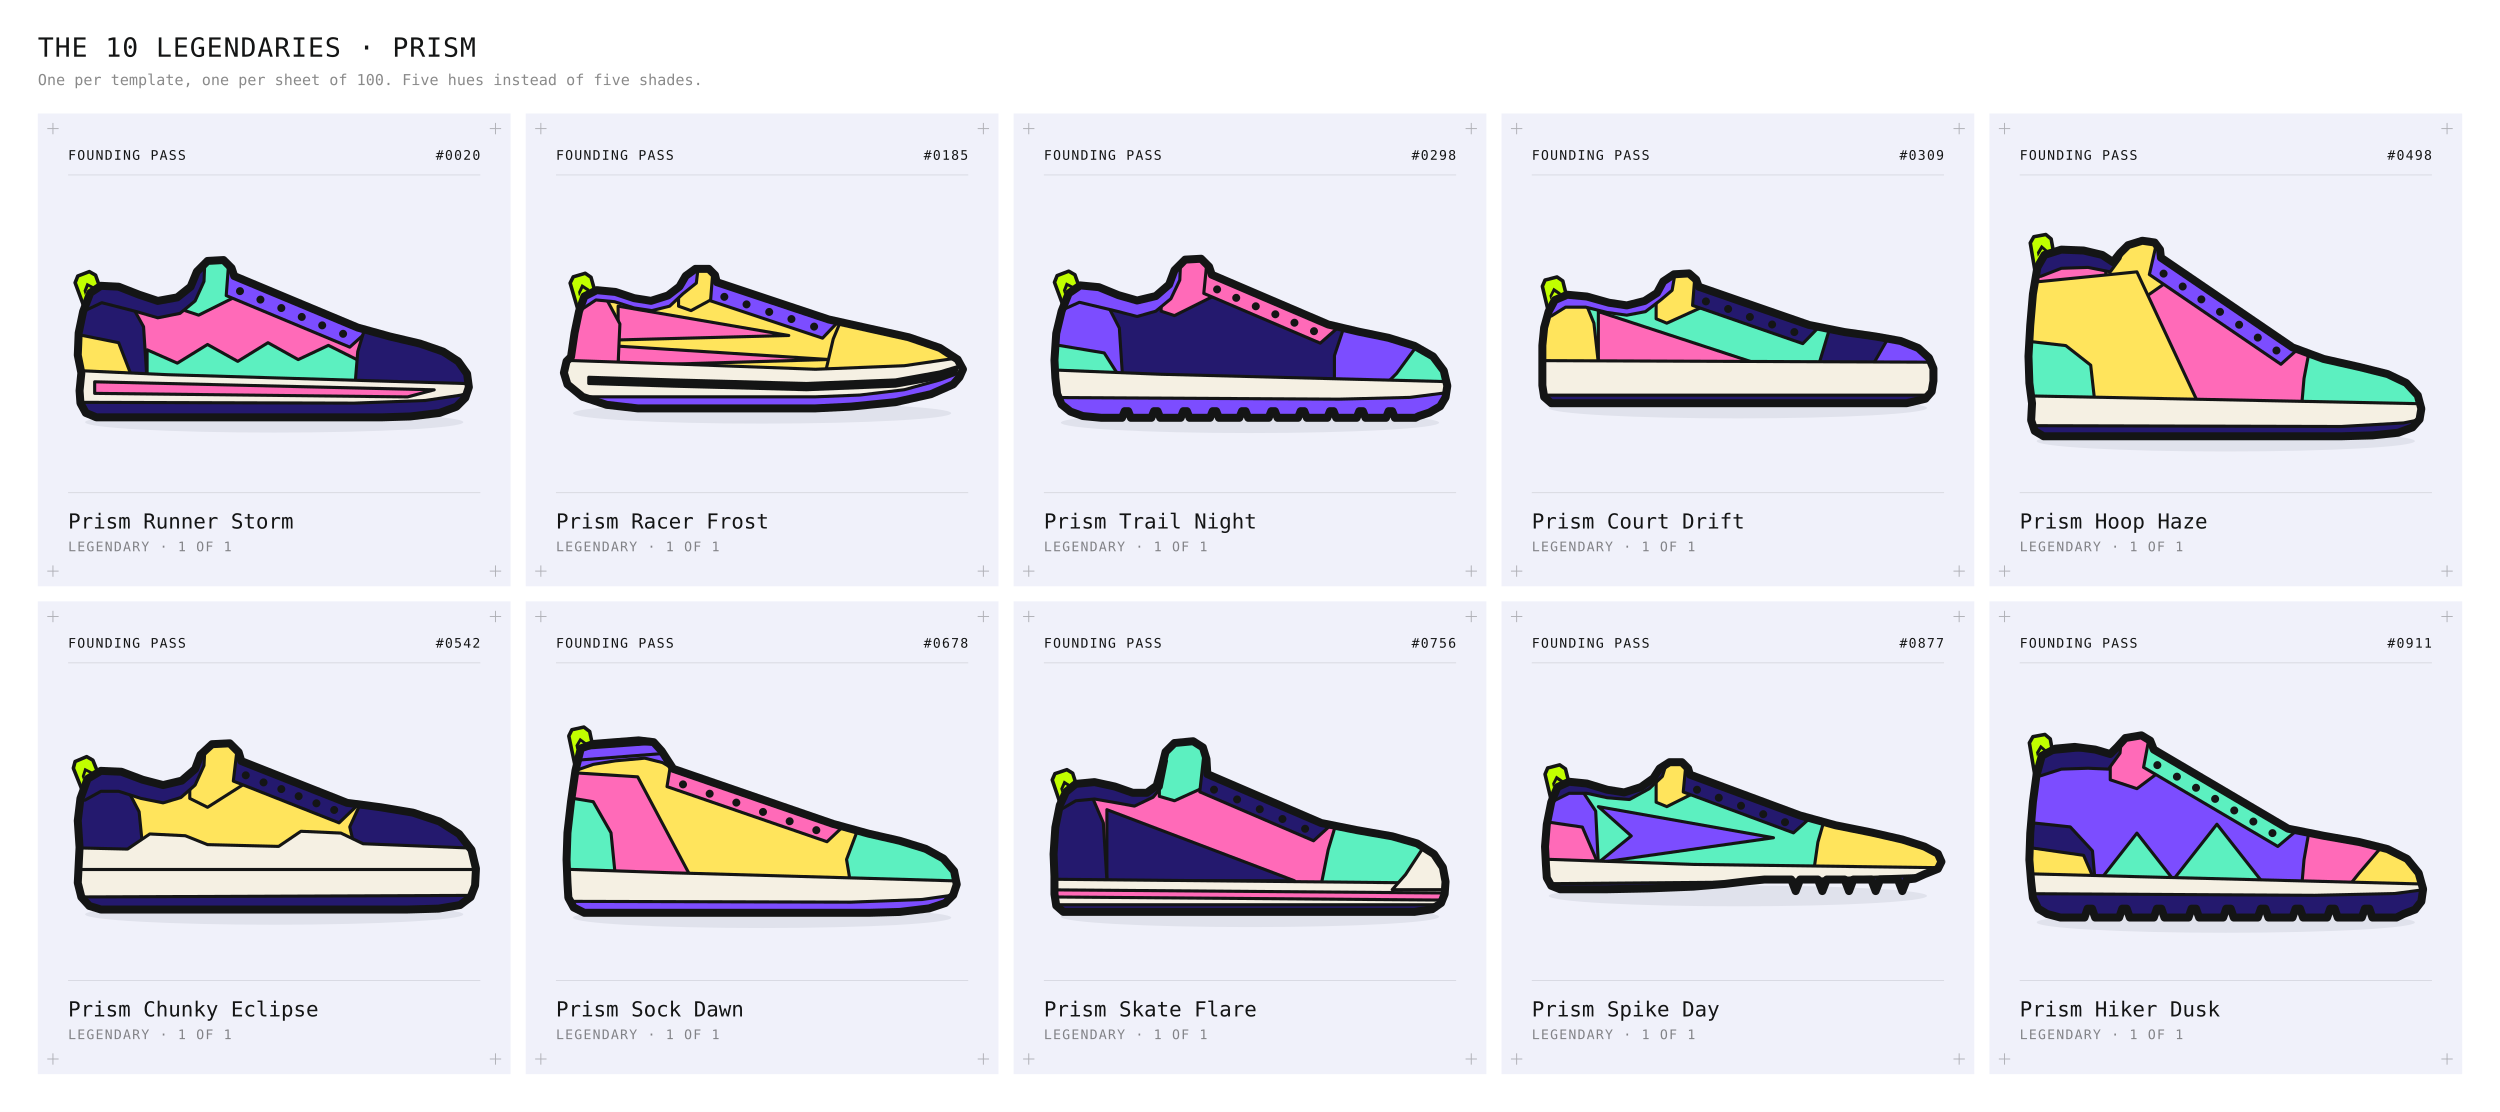
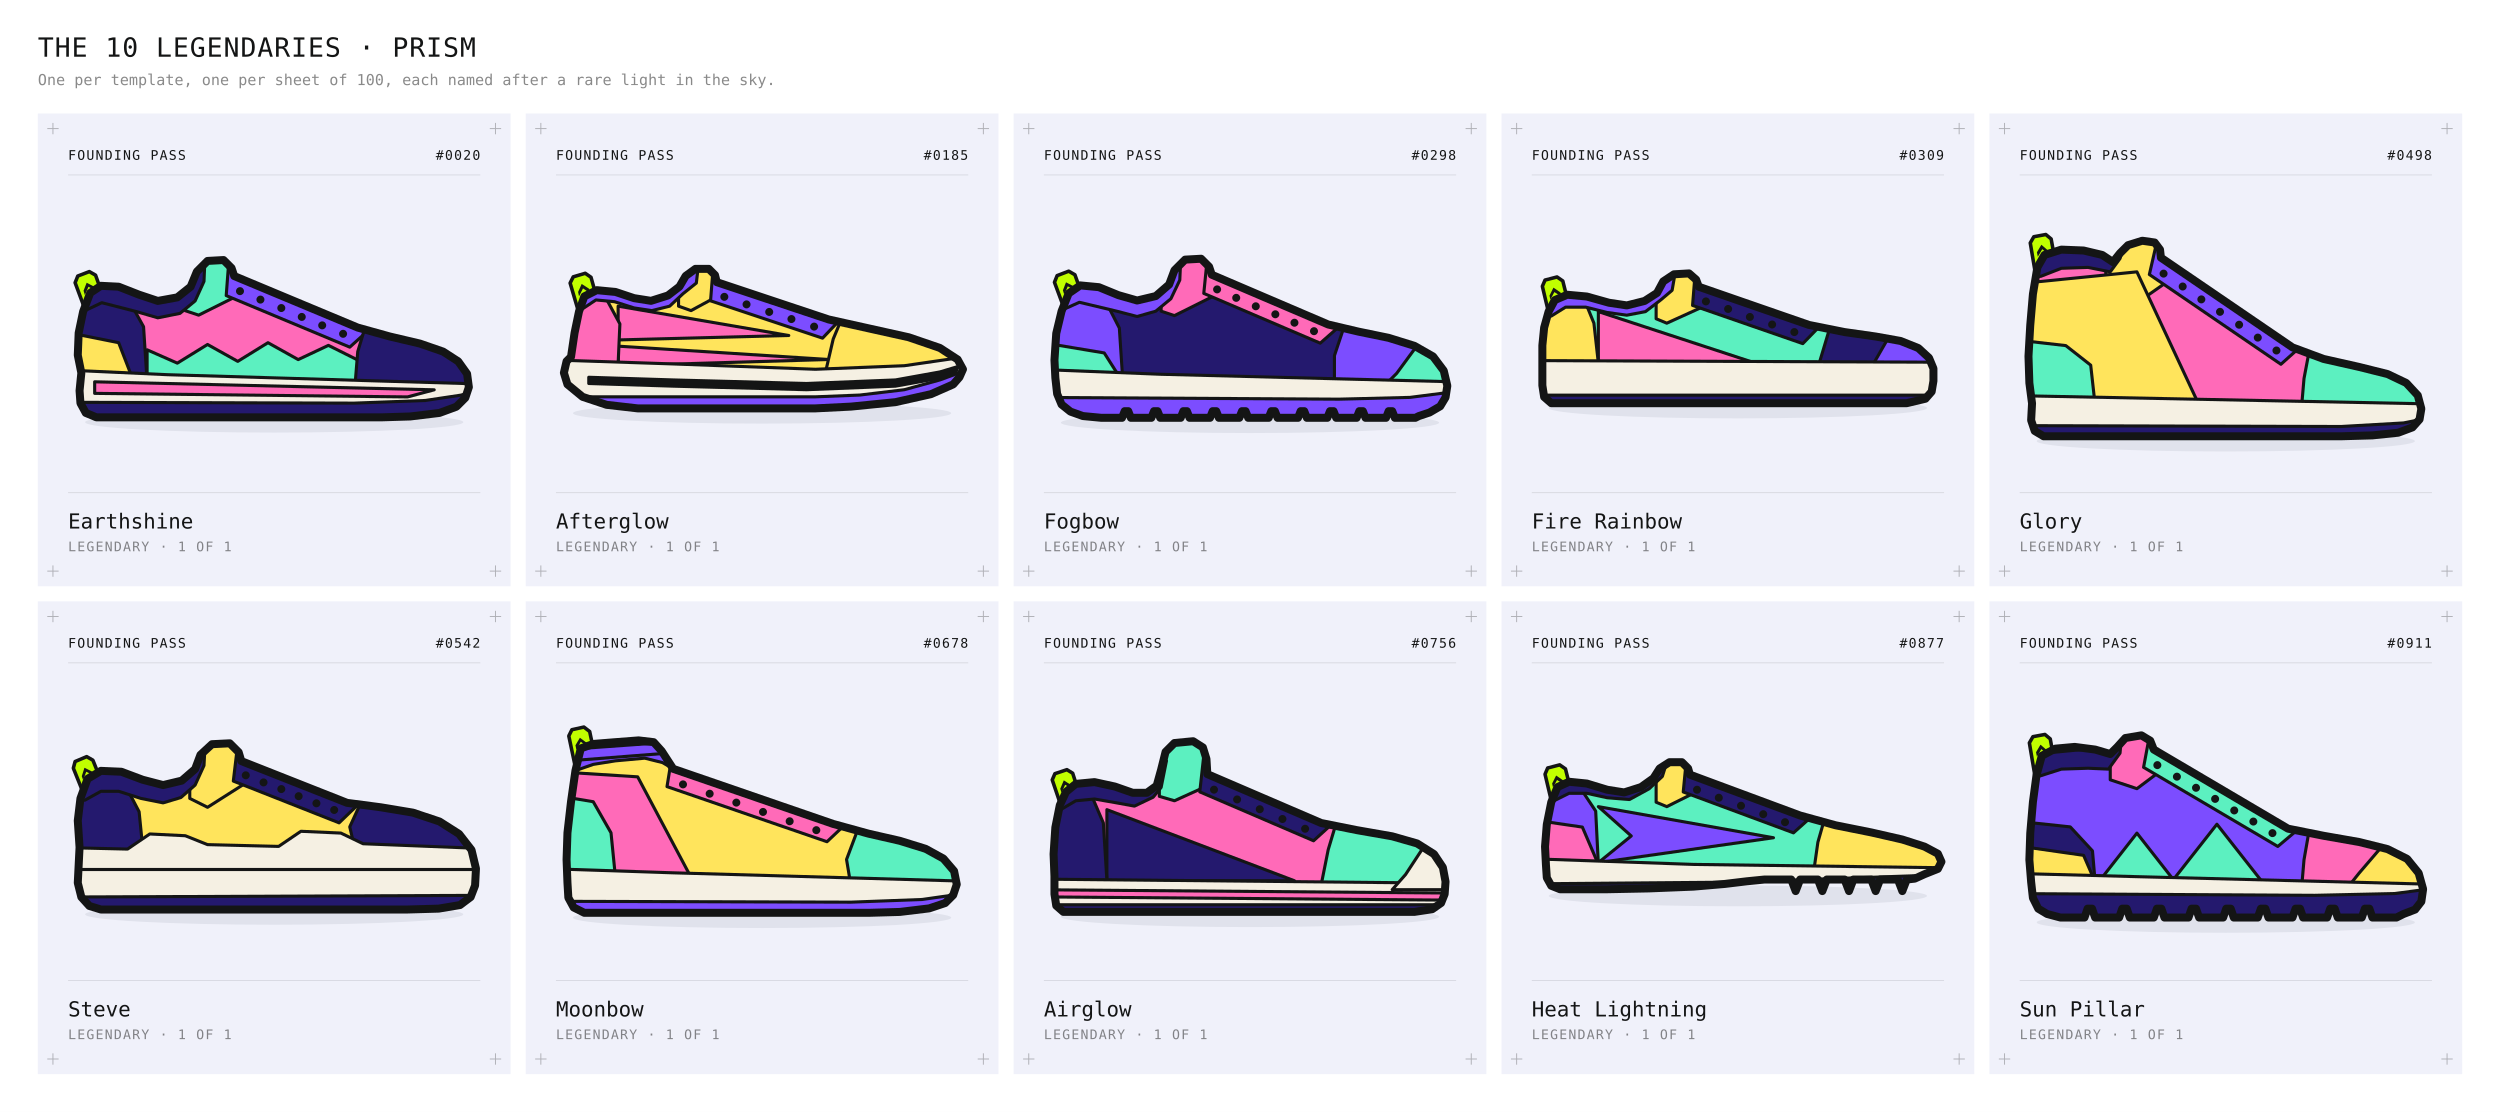
<svg xmlns="http://www.w3.org/2000/svg" viewBox="0 0 5288 2352" font-family="'IBM Plex Mono',ui-monospace,monospace">
  <rect width="5288" height="2352" fill="#FFFFFF" />
  <text x="80" y="120" fill="#141515" font-size="56" letter-spacing="2">THE 10 LEGENDARIES · PRISM</text>
-   <text x="80" y="180" fill="#141515" fill-opacity="0.5" font-size="32">One per template, one per sheet of 100. Five hues instead of five shades.</text>
+   <text x="80" y="180" fill="#141515" fill-opacity="0.5" font-size="32">One per template, one per sheet of 100, each named after a rare light in the sky.</text>
  <g transform="translate(80 240)">
    <svg width="1000" height="1000" viewBox="0 0 1000 1000" font-family="'IBM Plex Mono',ui-monospace,monospace">
      <rect width="1000" height="1000" fill="#F0F1FA" />
      <path d="M20 32h24M32 20v24M20 968h24M32 956v24M956 32h24M968 20v24M956 968h24M968 956v24" stroke="#141515" stroke-opacity="0.3" stroke-width="2" />
      <g fill="#141515" font-size="28" letter-spacing="2.5">
        <text x="64" y="98">FOUNDING PASS</text>
        <text x="936" y="98" text-anchor="end">#0020</text>
      </g>
      <path d="M64 130H936" stroke="#D8D9E1" stroke-width="2" />
      <ellipse cx="500" cy="653" rx="400" ry="22" fill="#E0E2EC" />
      <g transform="translate(30 154) scale(0.94)">
        <defs>
-           <clipPath id="legendary20">
+           <clipPath id="pass20">
            <path d="M100 520 76 510 64 488 62 460 66 420 58 380 60 330 70 282 86 240 110 224 150 226 196 244 238 258 282 250 312 226 326 192 350 168 386 166 404 184 410 202 688 318 760 338 828 354 880 372 914 394 934 422 938 452 930 476 910 496 872 510 806 518 740 520Z" />
          </clipPath>
        </defs>
        <path d="M79 290 52 217 58 202 84 192 98 200 124 273Z" fill="#C1FF00" stroke="#141515" stroke-width="8" stroke-linejoin="round" />
        <path d="M71 235 78 217 95 226 99 236 82 226 74 245Z" fill="#141515" />
-         <g clip-path="url(#legendary20)" stroke="#141515" stroke-width="7" stroke-linejoin="round">
+         <g clip-path="url(#pass20)" stroke="#141515" stroke-width="7" stroke-linejoin="round">
          <path d="M0 0 1000 0 1000 600 0 600Z" fill="#FF6AB8" />
          <path d="M300 120 450 120 450 230 330 290 300 280Z" fill="#5CF0C0" />
          <path d="M214 440 214 368 282 398 350 356 418 394 486 352 554 390 622 358 690 392 690 440Z" fill="#5CF0C0" />
          <path d="M0 140 156 226 206 316 214 440 0 440Z" fill="#24196E" />
          <path d="M400 140 750 290 670 362 392 246Z" fill="#7C4DFF" />
          <path d="M716 280 1000 280 1000 470 680 470 688 372Z" fill="#24196E" />
          <path d="M30 120 346 120 342 214 322 258 288 286 238 296 190 282 112 262 74 280 30 280Z" fill="#24196E" />
          <path d="M40 330 150 352 184 440 40 440Z" fill="#FFE45C" />
          <path d="M0 412 260 424 1000 446 1000 600 0 600Z" fill="#F5F0E3" />
          <path d="M0 486 680 488 840 482 920 470 1000 448 1000 600 0 600Z" fill="#24196E" />
          <path d="M96 440 860 458 800 474 96 466Z" fill="#FF6AB8" />
        </g>
        <path d="M100 520 76 510 64 488 62 460 66 420 58 380 60 330 70 282 86 240 110 224 150 226 196 244 238 258 282 250 312 226 326 192 350 168 386 166 404 184 410 202 688 318 760 338 828 354 880 372 914 394 934 422 938 452 930 476 910 496 872 510 806 518 740 520Z" fill="none" stroke="#141515" stroke-width="18" stroke-linejoin="round" />
        <g fill="#141515">
          <circle cx="423" cy="236" r="9" />
          <circle cx="469" cy="255" r="9" />
          <circle cx="516" cy="274" r="9" />
          <circle cx="562" cy="294" r="9" />
          <circle cx="608" cy="313" r="9" />
          <circle cx="655" cy="332" r="9" />
        </g>
      </g>
      <path d="M64 802H936" stroke="#D8D9E1" stroke-width="2" />
-       <text x="64" y="878" fill="#141515" font-size="44">Prism Runner Storm</text>
+       <text x="64" y="878" fill="#141515" font-size="44">Earthshine</text>
      <g fill="#141515" font-size="28" letter-spacing="2.5">
        <text x="64" y="926" fill-opacity="0.5">LEGENDARY · 1 OF 1</text>
      </g>
    </svg>
  </g>
  <g transform="translate(1112 240)">
    <svg width="1000" height="1000" viewBox="0 0 1000 1000" font-family="'IBM Plex Mono',ui-monospace,monospace">
      <rect width="1000" height="1000" fill="#F0F1FA" />
      <path d="M20 32h24M32 20v24M20 968h24M32 956v24M956 32h24M968 20v24M956 968h24M968 956v24" stroke="#141515" stroke-opacity="0.3" stroke-width="2" />
      <g fill="#141515" font-size="28" letter-spacing="2.5">
        <text x="64" y="98">FOUNDING PASS</text>
        <text x="936" y="98" text-anchor="end">#0185</text>
      </g>
      <path d="M64 130H936" stroke="#D8D9E1" stroke-width="2" />
      <ellipse cx="500" cy="634" rx="400" ry="22" fill="#E0E2EC" />
      <g transform="translate(30 135) scale(0.94)">
        <defs>
-           <clipPath id="legendary185">
+           <clipPath id="pass185">
            <path d="M220 520 150 512 96 494 62 466 54 440 60 414 70 404 78 350 88 302 100 268 128 254 170 258 212 272 250 278 288 266 314 246 328 222 350 206 380 206 394 220 398 236 650 320 740 340 830 360 900 384 940 410 952 432 944 450 930 466 880 488 800 506 700 516 620 520Z" />
          </clipPath>
        </defs>
        <path d="M90 313 68 238 75 224 102 216 115 225 136 300Z" fill="#C1FF00" stroke="#141515" stroke-width="8" stroke-linejoin="round" />
        <path d="M86 258 94 240 111 251 113 261 97 250 88 268Z" fill="#141515" />
-         <g clip-path="url(#legendary185)" stroke="#141515" stroke-width="7" stroke-linejoin="round">
+         <g clip-path="url(#pass185)" stroke="#141515" stroke-width="7" stroke-linejoin="round">
          <path d="M0 0 1000 0 1000 600 0 600Z" fill="#FFE45C" />
          <path d="M312 150 432 150 432 250 340 300 312 290Z" fill="#FFE45C" />
          <path d="M176 290 560 356 176 366ZM176 380 650 410 176 424Z" fill="#FF6AB8" />
          <path d="M0 200 140 256 180 330 176 420 0 420Z" fill="#FF6AB8" />
          <path d="M392 176 712 282 636 362 384 278Z" fill="#7C4DFF" />
          <path d="M690 292 1000 292 1000 450 640 450 660 364Z" fill="#FFE45C" />
          <path d="M40 170 360 170 352 238 322 262 292 290 252 300 212 294 168 280 126 276 96 296 40 296Z" fill="#7C4DFF" />
          <path d="M0 410 300 420 620 432 820 424 930 408 1000 396 1000 600 0 600Z" fill="#F5F0E3" />
          <path d="M0 494 620 494 720 490 820 478 900 456 960 434 1000 424 1000 600 0 600Z" fill="#7C4DFF" />
          <path d="M110 450 300 456 600 464 800 456 900 438 940 426 936 440 900 452 800 470 600 478 300 470 110 464Z" fill="#141515" />
        </g>
        <path d="M220 520 150 512 96 494 62 466 54 440 60 414 70 404 78 350 88 302 100 268 128 254 170 258 212 272 250 278 288 266 314 246 328 222 350 206 380 206 394 220 398 236 650 320 740 340 830 360 900 384 940 410 952 432 944 450 930 466 880 488 800 506 700 516 620 520Z" fill="none" stroke="#141515" stroke-width="18" stroke-linejoin="round" />
        <g fill="#141515">
          <circle cx="415" cy="269" r="9" />
          <circle cx="465" cy="286" r="9" />
          <circle cx="516" cy="303" r="9" />
          <circle cx="566" cy="319" r="9" />
          <circle cx="617" cy="336" r="9" />
        </g>
      </g>
      <path d="M64 802H936" stroke="#D8D9E1" stroke-width="2" />
-       <text x="64" y="878" fill="#141515" font-size="44">Prism Racer Frost</text>
+       <text x="64" y="878" fill="#141515" font-size="44">Afterglow</text>
      <g fill="#141515" font-size="28" letter-spacing="2.5">
        <text x="64" y="926" fill-opacity="0.5">LEGENDARY · 1 OF 1</text>
      </g>
    </svg>
  </g>
  <g transform="translate(2144 240)">
    <svg width="1000" height="1000" viewBox="0 0 1000 1000" font-family="'IBM Plex Mono',ui-monospace,monospace">
      <rect width="1000" height="1000" fill="#F0F1FA" />
      <path d="M20 32h24M32 20v24M20 968h24M32 956v24M956 32h24M968 20v24M956 968h24M968 956v24" stroke="#141515" stroke-opacity="0.3" stroke-width="2" />
      <g fill="#141515" font-size="28" letter-spacing="2.5">
        <text x="64" y="98">FOUNDING PASS</text>
        <text x="936" y="98" text-anchor="end">#0298</text>
      </g>
      <path d="M64 130H936" stroke="#D8D9E1" stroke-width="2" />
      <ellipse cx="500" cy="654" rx="400" ry="22" fill="#E0E2EC" />
      <g transform="translate(30 155) scale(0.94)">
        <defs>
-           <clipPath id="legendary298">
+           <clipPath id="pass298">
            <path d="M124 516 96 506 76 490 66 466 62 430 60 390 64 330 76 280 92 240 118 222 160 226 204 244 246 256 288 246 318 220 330 188 354 164 390 162 408 180 414 198 676 310 744 326 812 340 870 358 912 382 936 414 944 448 940 474 928 494 904 508 880 516 872 520 826 520 820 505 812 505 806 520 760 520 754 505 746 505 740 520 694 520 688 505 680 505 674 520 628 520 622 505 614 505 608 520 562 520 556 505 548 505 542 520 496 520 490 505 482 505 476 520 430 520 424 505 416 505 410 520 364 520 358 505 350 505 344 520 298 520 292 505 284 505 278 520 232 520 226 505 218 505 212 520 166 520Z" />
          </clipPath>
        </defs>
        <path d="M87 288 60 215 66 200 92 190 106 198 132 271Z" fill="#C1FF00" stroke="#141515" stroke-width="8" stroke-linejoin="round" />
        <path d="M79 233 86 215 103 224 107 234 90 224 82 243Z" fill="#141515" />
-         <g clip-path="url(#legendary298)" stroke="#141515" stroke-width="7" stroke-linejoin="round">
+         <g clip-path="url(#pass298)" stroke="#141515" stroke-width="7" stroke-linejoin="round">
          <path d="M0 0 1000 0 1000 600 0 600Z" fill="#24196E" />
          <path d="M300 120 450 120 450 230 330 290 300 280Z" fill="#FF6AB8" />
          <path d="M0 140 160 228 206 318 214 440 0 440Z" fill="#7C4DFF" />
          <path d="M406 140 740 280 658 352 396 240Z" fill="#FF6AB8" />
          <path d="M720 290 1000 290 1000 460 690 460 690 380Z" fill="#7C4DFF" />
          <path d="M880 352 1000 352 1000 470 780 470 830 420Z" fill="#5CF0C0" />
          <path d="M30 120 346 120 342 210 322 252 288 280 246 292 200 280 116 260 76 278 30 278Z" fill="#7C4DFF" />
          <path d="M40 352 172 374 214 440 40 440Z" fill="#5CF0C0" />
          <path d="M0 410 300 422 1000 440 1000 600 0 600Z" fill="#F5F0E3" />
          <path d="M0 474 700 478 860 474 1000 456 1000 600 0 600Z" fill="#7C4DFF" />
        </g>
        <path d="M124 516 96 506 76 490 66 466 62 430 60 390 64 330 76 280 92 240 118 222 160 226 204 244 246 256 288 246 318 220 330 188 354 164 390 162 408 180 414 198 676 310 744 326 812 340 870 358 912 382 936 414 944 448 940 474 928 494 904 508 880 516 872 520 826 520 820 505 812 505 806 520 760 520 754 505 746 505 740 520 694 520 688 505 680 505 674 520 628 520 622 505 614 505 608 520 562 520 556 505 548 505 542 520 496 520 490 505 482 505 476 520 430 520 424 505 416 505 410 520 364 520 358 505 350 505 344 520 298 520 292 505 284 505 278 520 232 520 226 505 218 505 212 520 166 520Z" fill="none" stroke="#141515" stroke-width="18" stroke-linejoin="round" />
        <g fill="#141515">
          <circle cx="426" cy="231" r="9" />
          <circle cx="469" cy="250" r="9" />
          <circle cx="513" cy="269" r="9" />
          <circle cx="557" cy="287" r="9" />
          <circle cx="600" cy="306" r="9" />
          <circle cx="644" cy="325" r="9" />
        </g>
      </g>
      <path d="M64 802H936" stroke="#D8D9E1" stroke-width="2" />
-       <text x="64" y="878" fill="#141515" font-size="44">Prism Trail Night</text>
+       <text x="64" y="878" fill="#141515" font-size="44">Fogbow</text>
      <g fill="#141515" font-size="28" letter-spacing="2.5">
        <text x="64" y="926" fill-opacity="0.5">LEGENDARY · 1 OF 1</text>
      </g>
    </svg>
  </g>
  <g transform="translate(3176 240)">
    <svg width="1000" height="1000" viewBox="0 0 1000 1000" font-family="'IBM Plex Mono',ui-monospace,monospace">
      <rect width="1000" height="1000" fill="#F0F1FA" />
      <path d="M20 32h24M32 20v24M20 968h24M32 956v24M956 32h24M968 20v24M956 968h24M968 956v24" stroke="#141515" stroke-opacity="0.3" stroke-width="2" />
      <g fill="#141515" font-size="28" letter-spacing="2.5">
        <text x="64" y="98">FOUNDING PASS</text>
        <text x="936" y="98" text-anchor="end">#0309</text>
      </g>
      <path d="M64 130H936" stroke="#D8D9E1" stroke-width="2" />
      <ellipse cx="500" cy="623" rx="400" ry="22" fill="#E0E2EC" />
      <g transform="translate(30 124) scale(0.94)">
        <defs>
-           <clipPath id="legendary309">
+           <clipPath id="pass309">
            <path d="M80 520 64 506 60 480 60 430 60 390 64 350 74 314 88 288 116 276 160 280 210 294 250 300 290 290 318 272 332 246 356 230 390 228 406 242 412 258 660 344 740 360 810 370 866 380 906 396 930 418 940 442 940 470 936 494 922 510 880 520Z" />
          </clipPath>
        </defs>
        <path d="M78 333 60 257 66 243 93 236 106 245 125 321Z" fill="#C1FF00" stroke="#141515" stroke-width="8" stroke-linejoin="round" />
        <path d="M76 278 85 260 101 271 104 281 87 270 78 287Z" fill="#141515" />
-         <g clip-path="url(#legendary309)" stroke="#141515" stroke-width="7" stroke-linejoin="round">
+         <g clip-path="url(#pass309)" stroke="#141515" stroke-width="7" stroke-linejoin="round">
          <path d="M0 0 1000 0 1000 600 0 600Z" fill="#5CF0C0" />
          <path d="M316 190 450 190 450 290 340 340 316 330Z" fill="#FFE45C" />
          <path d="M186 314 186 430 540 430Z" fill="#FF6AB8" />
          <path d="M0 230 150 276 176 340 186 430 0 430Z" fill="#FFE45C" />
          <path d="M406 200 720 310 646 386 398 300Z" fill="#24196E" />
          <path d="M716 320 1000 320 1000 440 680 440Z" fill="#24196E" />
          <path d="M40 220 360 220 352 266 326 288 292 314 250 322 206 316 158 304 112 304 80 324 40 324Z" fill="#7C4DFF" />
          <path d="M846 360 1000 360 1000 440 800 440Z" fill="#7C4DFF" />
          <path d="M0 424 1000 428 1000 600 0 600Z" fill="#F5F0E3" />
          <path d="M0 502 1000 502 1000 600 0 600Z" fill="#24196E" />
        </g>
        <path d="M80 520 64 506 60 480 60 430 60 390 64 350 74 314 88 288 116 276 160 280 210 294 250 300 290 290 318 272 332 246 356 230 390 228 406 242 412 258 660 344 740 360 810 370 866 380 906 396 930 418 940 442 940 470 936 494 922 510 880 520Z" fill="none" stroke="#141515" stroke-width="18" stroke-linejoin="round" />
        <g fill="#141515">
          <circle cx="428" cy="291" r="9" />
          <circle cx="478" cy="308" r="9" />
          <circle cx="527" cy="326" r="9" />
          <circle cx="577" cy="343" r="9" />
          <circle cx="627" cy="360" r="9" />
        </g>
      </g>
      <path d="M64 802H936" stroke="#D8D9E1" stroke-width="2" />
-       <text x="64" y="878" fill="#141515" font-size="44">Prism Court Drift</text>
+       <text x="64" y="878" fill="#141515" font-size="44">Fire Rainbow</text>
      <g fill="#141515" font-size="28" letter-spacing="2.5">
        <text x="64" y="926" fill-opacity="0.5">LEGENDARY · 1 OF 1</text>
      </g>
    </svg>
  </g>
  <g transform="translate(4208 240)">
    <svg width="1000" height="1000" viewBox="0 0 1000 1000" font-family="'IBM Plex Mono',ui-monospace,monospace">
      <rect width="1000" height="1000" fill="#F0F1FA" />
      <path d="M20 32h24M32 20v24M20 968h24M32 956v24M956 32h24M968 20v24M956 968h24M968 956v24" stroke="#141515" stroke-opacity="0.3" stroke-width="2" />
      <g fill="#141515" font-size="28" letter-spacing="2.5">
        <text x="64" y="98">FOUNDING PASS</text>
        <text x="936" y="98" text-anchor="end">#0498</text>
      </g>
      <path d="M64 130H936" stroke="#D8D9E1" stroke-width="2" />
      <ellipse cx="500" cy="693" rx="400" ry="22" fill="#E0E2EC" />
      <g transform="translate(30 194) scale(0.94)">
        <defs>
-           <clipPath id="legendary498">
+           <clipPath id="pass498">
            <path d="M90 520 70 508 62 484 64 446 58 400 56 340 60 270 66 200 76 140 92 112 130 100 180 102 222 112 246 128 262 108 280 90 312 80 340 84 352 100 354 118 650 320 720 346 800 364 864 380 906 400 932 428 940 458 936 482 920 500 888 512 830 518 760 520Z" />
          </clipPath>
        </defs>
        <path d="M73 162 60 85 68 71 95 66 107 76 121 153Z" fill="#C1FF00" stroke="#141515" stroke-width="8" stroke-linejoin="round" />
        <path d="M75 106 85 89 100 102 102 112 87 99 77 116Z" fill="#141515" />
-         <g clip-path="url(#legendary498)" stroke="#141515" stroke-width="7" stroke-linejoin="round">
+         <g clip-path="url(#pass498)" stroke="#141515" stroke-width="7" stroke-linejoin="round">
          <path d="M0 0 1000 0 1000 600 0 600Z" fill="#FF6AB8" />
          <path d="M230 30 400 30 400 150 300 220 230 200Z" fill="#FFE45C" />
          <path d="M0 180 300 150 440 450 0 450Z" fill="#FFE45C" />
          <path d="M0 300 140 316 196 360 206 450 0 450Z" fill="#5CF0C0" />
          <path d="M350 60 700 290 624 358 328 156Z" fill="#7C4DFF" />
          <path d="M690 316 1000 316 1000 460 670 460 676 390Z" fill="#5CF0C0" />
          <path d="M30 20 290 20 262 120 240 150 190 140 130 142 84 160 30 166Z" fill="#24196E" />
          <path d="M0 428 1000 448 1000 600 0 600Z" fill="#F5F0E3" />
          <path d="M0 496 760 498 900 490 1000 470 1000 600 0 600Z" fill="#24196E" />
        </g>
        <path d="M90 520 70 508 62 484 64 446 58 400 56 340 60 270 66 200 76 140 92 112 130 100 180 102 222 112 246 128 262 108 280 90 312 80 340 84 352 100 354 118 650 320 720 346 800 364 864 380 906 400 932 428 940 458 936 482 920 500 888 512 830 518 760 520Z" fill="none" stroke="#141515" stroke-width="18" stroke-linejoin="round" />
        <g fill="#141515">
          <circle cx="360" cy="154" r="9" />
          <circle cx="403" cy="183" r="9" />
          <circle cx="445" cy="212" r="9" />
          <circle cx="487" cy="240" r="9" />
          <circle cx="530" cy="269" r="9" />
          <circle cx="572" cy="298" r="9" />
          <circle cx="614" cy="327" r="9" />
        </g>
      </g>
      <path d="M64 802H936" stroke="#D8D9E1" stroke-width="2" />
-       <text x="64" y="878" fill="#141515" font-size="44">Prism Hoop Haze</text>
+       <text x="64" y="878" fill="#141515" font-size="44">Glory</text>
      <g fill="#141515" font-size="28" letter-spacing="2.5">
        <text x="64" y="926" fill-opacity="0.5">LEGENDARY · 1 OF 1</text>
      </g>
    </svg>
  </g>
  <g transform="translate(80 1272)">
    <svg width="1000" height="1000" viewBox="0 0 1000 1000" font-family="'IBM Plex Mono',ui-monospace,monospace">
      <rect width="1000" height="1000" fill="#F0F1FA" />
      <path d="M20 32h24M32 20v24M20 968h24M32 956v24M956 32h24M968 20v24M956 968h24M968 956v24" stroke="#141515" stroke-opacity="0.3" stroke-width="2" />
      <g fill="#141515" font-size="28" letter-spacing="2.5">
        <text x="64" y="98">FOUNDING PASS</text>
        <text x="936" y="98" text-anchor="end">#0542</text>
      </g>
      <path d="M64 130H936" stroke="#D8D9E1" stroke-width="2" />
      <ellipse cx="500" cy="662" rx="400" ry="22" fill="#E0E2EC" />
      <g transform="translate(30 163) scale(0.94)">
        <defs>
-           <clipPath id="legendary542">
+           <clipPath id="pass542">
            <path d="M110 520 84 512 66 492 58 460 60 420 62 380 58 320 64 270 80 226 110 208 156 210 204 228 250 240 292 230 322 204 334 172 360 148 400 146 420 166 426 186 664 280 740 290 812 302 872 322 916 350 944 386 954 428 952 466 942 492 918 510 870 518 800 520Z" />
          </clipPath>
        </defs>
        <path d="M77 274 48 202 52 187 78 176 92 184 121 256Z" fill="#C1FF00" stroke="#141515" stroke-width="8" stroke-linejoin="round" />
        <path d="M67 220 73 201 91 210 95 219 77 210 70 229Z" fill="#141515" />
-         <g clip-path="url(#legendary542)" stroke="#141515" stroke-width="7" stroke-linejoin="round">
+         <g clip-path="url(#pass542)" stroke="#141515" stroke-width="7" stroke-linejoin="round">
          <path d="M0 0 1000 0 1000 600 0 600Z" fill="#FFE45C" />
          <path d="M310 100 460 100 460 220 350 290 310 270Z" fill="#FFE45C" />
          <path d="M0 140 150 212 196 300 206 400 0 400Z" fill="#24196E" />
          <path d="M420 130 724 250 646 325 408 231Z" fill="#24196E" />
          <path d="M704 260 1000 260 1000 420 690 420 670 334Z" fill="#24196E" />
          <path d="M30 120 346 120 342 196 322 240 290 268 250 280 200 270 150 254 110 254 74 274 30 274Z" fill="#24196E" />
          <path d="M0 380 170 384 220 350 300 354 350 374 510 378 560 344 650 348 700 372 1000 384 1000 600 0 600Z" fill="#F5F0E3" />
          <path d="M0 440 170 436 210 452 380 446 420 462 1000 452 1000 600 0 600Z" fill="#FF6AB8" />
          <path d="M0 492 1000 488 1000 600 0 600Z" fill="#24196E" />
          <path d="M0 430 1000 430 1000 600 0 600Z" fill="#F5F0E3" />
          <path d="M0 492 1000 488 1000 600 0 600Z" fill="#24196E" />
        </g>
        <path d="M110 520 84 512 66 492 58 460 60 420 62 380 58 320 64 270 80 226 110 208 156 210 204 228 250 240 292 230 322 204 334 172 360 148 400 146 420 166 426 186 664 280 740 290 812 302 872 322 916 350 944 386 954 428 952 466 942 492 918 510 870 518 800 520Z" fill="none" stroke="#141515" stroke-width="18" stroke-linejoin="round" />
        <g fill="#141515">
          <circle cx="436" cy="218" r="9" />
          <circle cx="476" cy="234" r="9" />
          <circle cx="516" cy="249" r="9" />
          <circle cx="555" cy="265" r="9" />
          <circle cx="595" cy="281" r="9" />
          <circle cx="635" cy="296" r="9" />
        </g>
      </g>
      <path d="M64 802H936" stroke="#D8D9E1" stroke-width="2" />
-       <text x="64" y="878" fill="#141515" font-size="44">Prism Chunky Eclipse</text>
+       <text x="64" y="878" fill="#141515" font-size="44">Steve</text>
      <g fill="#141515" font-size="28" letter-spacing="2.5">
        <text x="64" y="926" fill-opacity="0.5">LEGENDARY · 1 OF 1</text>
      </g>
    </svg>
  </g>
  <g transform="translate(1112 1272)">
    <svg width="1000" height="1000" viewBox="0 0 1000 1000" font-family="'IBM Plex Mono',ui-monospace,monospace">
      <rect width="1000" height="1000" fill="#F0F1FA" />
      <path d="M20 32h24M32 20v24M20 968h24M32 956v24M956 32h24M968 20v24M956 968h24M968 956v24" stroke="#141515" stroke-opacity="0.3" stroke-width="2" />
      <g fill="#141515" font-size="28" letter-spacing="2.5">
        <text x="64" y="98">FOUNDING PASS</text>
        <text x="936" y="98" text-anchor="end">#0678</text>
      </g>
      <path d="M64 130H936" stroke="#D8D9E1" stroke-width="2" />
      <ellipse cx="500" cy="669" rx="400" ry="22" fill="#E0E2EC" />
      <g transform="translate(30 170) scale(0.94)">
        <defs>
-           <clipPath id="legendary678">
+           <clipPath id="pass678">
            <path d="M100 520 76 508 64 486 62 452 60 400 62 340 70 270 80 200 92 150 120 140 170 136 222 132 256 136 274 156 300 196 660 320 740 342 810 358 868 376 908 398 932 426 938 456 930 480 912 498 876 510 810 518 740 520Z" />
          </clipPath>
        </defs>
        <path d="M81 198 65 122 72 108 99 102 112 112 128 188Z" fill="#C1FF00" stroke="#141515" stroke-width="8" stroke-linejoin="round" />
        <path d="M80 143 90 126 106 138 108 147 92 135 82 153Z" fill="#141515" />
-         <g clip-path="url(#legendary678)" stroke="#141515" stroke-width="7" stroke-linejoin="round">
+         <g clip-path="url(#pass678)" stroke="#141515" stroke-width="7" stroke-linejoin="round">
          <path d="M0 0 1000 0 1000 600 0 600Z" fill="#FFE45C" />
          <path d="M0 200 220 214 340 440 0 440Z" fill="#FF6AB8" />
          <path d="M0 250 120 270 160 340 170 440 0 440Z" fill="#5CF0C0" />
          <path d="M300 150 720 290 646 360 286 236Z" fill="#FF6AB8" />
          <path d="M720 320 1000 320 1000 460 700 460 690 400Z" fill="#5CF0C0" />
          <path d="M40 60 320 60 300 196 276 182 236 172 170 178 120 186 80 200 40 200Z" fill="#7C4DFF" />
          <path d="M40 154 290 136 296 160 40 180Z" fill="#7C4DFF" />
          <path d="M0 420 300 430 1000 450 1000 600 0 600Z" fill="#F5F0E3" />
          <path d="M0 494 700 496 860 490 1000 470 1000 600 0 600Z" fill="#7C4DFF" />
        </g>
        <path d="M100 520 76 508 64 486 62 452 60 400 62 340 70 270 80 200 92 150 120 140 170 136 222 132 256 136 274 156 300 196 660 320 740 342 810 358 868 376 908 398 932 426 938 456 930 480 912 498 876 510 810 518 740 520Z" fill="none" stroke="#141515" stroke-width="18" stroke-linejoin="round" />
        <g fill="#141515">
          <circle cx="322" cy="231" r="9" />
          <circle cx="382" cy="252" r="9" />
          <circle cx="442" cy="272" r="9" />
          <circle cx="502" cy="293" r="9" />
          <circle cx="562" cy="314" r="9" />
          <circle cx="622" cy="334" r="9" />
        </g>
      </g>
      <path d="M64 802H936" stroke="#D8D9E1" stroke-width="2" />
-       <text x="64" y="878" fill="#141515" font-size="44">Prism Sock Dawn</text>
+       <text x="64" y="878" fill="#141515" font-size="44">Moonbow</text>
      <g fill="#141515" font-size="28" letter-spacing="2.5">
        <text x="64" y="926" fill-opacity="0.5">LEGENDARY · 1 OF 1</text>
      </g>
    </svg>
  </g>
  <g transform="translate(2144 1272)">
    <svg width="1000" height="1000" viewBox="0 0 1000 1000" font-family="'IBM Plex Mono',ui-monospace,monospace">
      <rect width="1000" height="1000" fill="#F0F1FA" />
      <path d="M20 32h24M32 20v24M20 968h24M32 956v24M956 32h24M968 20v24M956 968h24M968 956v24" stroke="#141515" stroke-opacity="0.3" stroke-width="2" />
      <g fill="#141515" font-size="28" letter-spacing="2.5">
        <text x="64" y="98">FOUNDING PASS</text>
        <text x="936" y="98" text-anchor="end">#0756</text>
      </g>
      <path d="M64 130H936" stroke="#D8D9E1" stroke-width="2" />
      <ellipse cx="500" cy="667" rx="400" ry="22" fill="#E0E2EC" />
      <g transform="translate(30 168) scale(0.94)">
        <defs>
-           <clipPath id="legendary756">
+           <clipPath id="pass756">
            <path d="M80 520 64 506 60 480 60 440 58 390 62 330 72 280 86 250 108 232 150 228 196 238 236 252 268 252 290 236 300 200 310 160 330 140 372 136 394 150 402 176 404 210 660 320 740 336 820 350 876 366 914 390 934 420 940 452 938 480 930 500 910 514 870 520Z" />
          </clipPath>
        </defs>
        <path d="M80 297 55 223 61 209 88 200 101 208 125 283Z" fill="#C1FF00" stroke="#141515" stroke-width="8" stroke-linejoin="round" />
        <path d="M73 243 81 224 98 235 101 244 84 234 76 252Z" fill="#141515" />
-         <g clip-path="url(#legendary756)" stroke="#141515" stroke-width="7" stroke-linejoin="round">
+         <g clip-path="url(#pass756)" stroke="#141515" stroke-width="7" stroke-linejoin="round">
          <path d="M0 0 1000 0 1000 600 0 600Z" fill="#FF6AB8" />
          <path d="M296 100 440 100 440 220 330 270 296 260Z" fill="#5CF0C0" />
          <path d="M178 290 600 450 178 450Z" fill="#24196E" />
          <path d="M0 220 140 250 170 320 178 450 0 450Z" fill="#24196E" />
          <path d="M398 150 720 290 643 360 387 250Z" fill="#24196E" />
          <path d="M700 300 1000 300 1000 460 660 460 676 380Z" fill="#5CF0C0" />
          <path d="M30 180 312 180 300 240 282 262 240 282 196 274 150 266 108 270 74 290 30 290Z" fill="#24196E" />
          <path d="M0 446 1000 456 1000 600 0 600Z" fill="#F5F0E3" />
          <path d="M900 360 1000 360 1000 470 820 470 850 436Z" fill="#F5F0E3" />
          <path d="M0 504 1000 504 1000 600 0 600Z" fill="#24196E" />
          <path d="M0 470 1000 478 1000 494 0 486Z" fill="#FF6AB8" />
        </g>
        <path d="M80 520 64 506 60 480 60 440 58 390 62 330 72 280 86 250 108 232 150 228 196 238 236 252 268 252 290 236 300 200 310 160 330 140 372 136 394 150 402 176 404 210 660 320 740 336 820 350 876 366 914 390 934 420 940 452 938 480 930 500 910 514 870 520Z" fill="none" stroke="#141515" stroke-width="18" stroke-linejoin="round" />
        <g fill="#141515">
          <circle cx="419" cy="245" r="9" />
          <circle cx="471" cy="267" r="9" />
          <circle cx="522" cy="289" r="9" />
          <circle cx="573" cy="311" r="9" />
          <circle cx="624" cy="333" r="9" />
        </g>
      </g>
      <path d="M64 802H936" stroke="#D8D9E1" stroke-width="2" />
-       <text x="64" y="878" fill="#141515" font-size="44">Prism Skate Flare</text>
+       <text x="64" y="878" fill="#141515" font-size="44">Airglow</text>
      <g fill="#141515" font-size="28" letter-spacing="2.5">
        <text x="64" y="926" fill-opacity="0.5">LEGENDARY · 1 OF 1</text>
      </g>
    </svg>
  </g>
  <g transform="translate(3176 1272)">
    <svg width="1000" height="1000" viewBox="0 0 1000 1000" font-family="'IBM Plex Mono',ui-monospace,monospace">
      <rect width="1000" height="1000" fill="#F0F1FA" />
      <path d="M20 32h24M32 20v24M20 968h24M32 956v24M956 32h24M968 20v24M956 968h24M968 956v24" stroke="#141515" stroke-opacity="0.3" stroke-width="2" />
      <g fill="#141515" font-size="28" letter-spacing="2.5">
        <text x="64" y="98">FOUNDING PASS</text>
        <text x="936" y="98" text-anchor="end">#0877</text>
      </g>
      <path d="M64 130H936" stroke="#D8D9E1" stroke-width="2" />
      <ellipse cx="500" cy="623" rx="400" ry="22" fill="#E0E2EC" />
      <g transform="translate(30 124) scale(0.94)">
        <defs>
-           <clipPath id="legendary877">
+           <clipPath id="pass877">
            <path d="M100 516 80 508 70 490 68 460 66 420 70 370 80 320 94 286 120 274 160 278 206 292 244 298 282 286 310 266 324 244 346 230 374 230 388 244 392 258 640 350 720 372 800 388 870 404 920 420 950 436 958 454 950 470 920 482 898 492 880 494 870 520 860 494 820 494 810 520 800 494 760 494 750 520 740 494 700 494 690 520 680 494 640 494 630 520 620 494 560 494 520 498 470 504 400 510 300 514 200 516Z" />
          </clipPath>
        </defs>
        <path d="M84 333 66 257 72 243 99 236 112 245 131 321Z" fill="#C1FF00" stroke="#141515" stroke-width="8" stroke-linejoin="round" />
        <path d="M82 278 91 260 107 271 110 281 93 270 84 287Z" fill="#141515" />
-         <g clip-path="url(#legendary877)" stroke="#141515" stroke-width="7" stroke-linejoin="round">
+         <g clip-path="url(#pass877)" stroke="#141515" stroke-width="7" stroke-linejoin="round">
          <path d="M0 0 1000 0 1000 600 0 600Z" fill="#5CF0C0" />
          <path d="M316 200 440 200 440 280 340 330 316 320Z" fill="#FFE45C" />
          <path d="M186 330 580 400 186 456 260 396Z" fill="#7C4DFF" />
          <path d="M0 260 140 280 180 340 186 460 0 460Z" fill="#7C4DFF" />
          <path d="M386 204 700 322 625 389 377 297Z" fill="#24196E" />
          <path d="M700 340 1000 340 1000 480 670 480 680 410Z" fill="#FFE45C" />
          <path d="M40 230 340 230 330 262 300 290 256 314 206 310 160 300 120 300 84 318 40 318Z" fill="#24196E" />
          <path d="M40 360 150 376 186 460 40 460Z" fill="#FF6AB8" />
          <path d="M0 446 400 460 1000 468 1000 600 0 600Z" fill="#F5F0E3" />
          <path d="M0 504 480 500 1000 482 1000 600 0 600Z" fill="#24196E" />
        </g>
        <path d="M100 516 80 508 70 490 68 460 66 420 70 370 80 320 94 286 120 274 160 278 206 292 244 298 282 286 310 266 324 244 346 230 374 230 388 244 392 258 640 350 720 372 800 388 870 404 920 420 950 436 958 454 950 470 920 482 898 492 880 494 870 520 860 494 820 494 810 520 800 494 760 494 750 520 740 494 700 494 690 520 680 494 640 494 630 520 620 494 560 494 520 498 470 504 400 510 300 514 200 516Z" fill="none" stroke="#141515" stroke-width="18" stroke-linejoin="round" />
        <g fill="#141515">
          <circle cx="408" cy="292" r="9" />
          <circle cx="457" cy="310" r="9" />
          <circle cx="507" cy="328" r="9" />
          <circle cx="557" cy="347" r="9" />
          <circle cx="606" cy="365" r="9" />
        </g>
      </g>
      <path d="M64 802H936" stroke="#D8D9E1" stroke-width="2" />
-       <text x="64" y="878" fill="#141515" font-size="44">Prism Spike Day</text>
+       <text x="64" y="878" fill="#141515" font-size="44">Heat Lightning</text>
      <g fill="#141515" font-size="28" letter-spacing="2.5">
        <text x="64" y="926" fill-opacity="0.5">LEGENDARY · 1 OF 1</text>
      </g>
    </svg>
  </g>
  <g transform="translate(4208 1272)">
    <svg width="1000" height="1000" viewBox="0 0 1000 1000" font-family="'IBM Plex Mono',ui-monospace,monospace">
      <rect width="1000" height="1000" fill="#F0F1FA" />
      <path d="M20 32h24M32 20v24M20 968h24M32 956v24M956 32h24M968 20v24M956 968h24M968 956v24" stroke="#141515" stroke-opacity="0.3" stroke-width="2" />
      <g fill="#141515" font-size="28" letter-spacing="2.5">
        <text x="64" y="98">FOUNDING PASS</text>
        <text x="936" y="98" text-anchor="end">#0911</text>
      </g>
      <path d="M64 130H936" stroke="#D8D9E1" stroke-width="2" />
      <ellipse cx="500" cy="679" rx="400" ry="22" fill="#E0E2EC" />
      <g transform="translate(30 180) scale(0.94)">
        <defs>
-           <clipPath id="legendary911">
+           <clipPath id="pass911">
            <path d="M128 520 98 512 78 500 66 476 62 440 58 390 60 330 66 260 74 200 86 156 116 140 160 136 206 142 240 152 256 136 274 116 310 110 330 122 338 142 640 320 720 336 800 350 864 366 908 388 934 420 944 456 940 484 926 502 900 512 884 520 830 520 823 500 813 500 806 520 752 520 745 500 735 500 728 520 674 520 667 500 657 500 650 520 596 520 589 500 579 500 572 520 518 520 511 500 501 500 494 520 440 520 433 500 423 500 416 520 362 520 355 500 345 500 338 520 284 520 277 500 267 500 260 520 206 520 199 500 189 500 182 520Z" />
          </clipPath>
        </defs>
        <path d="M71 204 58 127 66 113 93 108 105 118 119 195Z" fill="#C1FF00" stroke="#141515" stroke-width="8" stroke-linejoin="round" />
        <path d="M73 148 83 131 98 144 100 154 85 141 75 158Z" fill="#141515" />
-         <g clip-path="url(#legendary911)" stroke="#141515" stroke-width="7" stroke-linejoin="round">
+         <g clip-path="url(#pass911)" stroke="#141515" stroke-width="7" stroke-linejoin="round">
          <path d="M0 0 1000 0 1000 600 0 600Z" fill="#7C4DFF" />
          <path d="M240 60 380 60 380 170 300 230 240 210Z" fill="#FF6AB8" />
          <path d="M206 450 300 330 394 450ZM370 450 480 310 590 450Z" fill="#5CF0C0" />
          <path d="M0 300 150 316 200 370 206 440 0 440Z" fill="#24196E" />
          <path d="M334 80 700 290 617 360 315 182Z" fill="#5CF0C0" />
          <path d="M690 310 1000 310 1000 460 670 460 676 390Z" fill="#FF6AB8" />
          <path d="M860 350 1000 350 1000 470 760 470 800 420Z" fill="#FFE45C" />
          <path d="M30 60 270 60 262 150 236 186 190 184 130 186 80 202 30 202Z" fill="#24196E" />
          <path d="M40 360 180 380 206 440 40 440Z" fill="#FFE45C" />
          <path d="M30 130 262 110 260 134 30 156Z" fill="#FFE45C" />
          <path d="M0 420 300 428 1000 446 1000 600 0 600Z" fill="#F5F0E3" />
          <path d="M0 466 700 470 880 466 1000 450 1000 600 0 600Z" fill="#24196E" />
        </g>
        <path d="M128 520 98 512 78 500 66 476 62 440 58 390 60 330 66 260 74 200 86 156 116 140 160 136 206 142 240 152 256 136 274 116 310 110 330 122 338 142 640 320 720 336 800 350 864 366 908 388 934 420 944 456 940 484 926 502 900 512 884 520 830 520 823 500 813 500 806 520 752 520 745 500 735 500 728 520 674 520 667 500 657 500 650 520 596 520 589 500 579 500 572 520 518 520 511 500 501 500 494 520 440 520 433 500 423 500 416 520 362 520 355 500 345 500 338 520 284 520 277 500 267 500 260 520 206 520 199 500 189 500 182 520Z" fill="none" stroke="#141515" stroke-width="18" stroke-linejoin="round" />
        <g fill="#141515">
          <circle cx="346" cy="177" r="9" />
          <circle cx="390" cy="203" r="9" />
          <circle cx="433" cy="228" r="9" />
          <circle cx="476" cy="253" r="9" />
          <circle cx="519" cy="279" r="9" />
          <circle cx="562" cy="304" r="9" />
          <circle cx="605" cy="330" r="9" />
        </g>
      </g>
      <path d="M64 802H936" stroke="#D8D9E1" stroke-width="2" />
-       <text x="64" y="878" fill="#141515" font-size="44">Prism Hiker Dusk</text>
+       <text x="64" y="878" fill="#141515" font-size="44">Sun Pillar</text>
      <g fill="#141515" font-size="28" letter-spacing="2.5">
        <text x="64" y="926" fill-opacity="0.5">LEGENDARY · 1 OF 1</text>
      </g>
    </svg>
  </g>
</svg>
